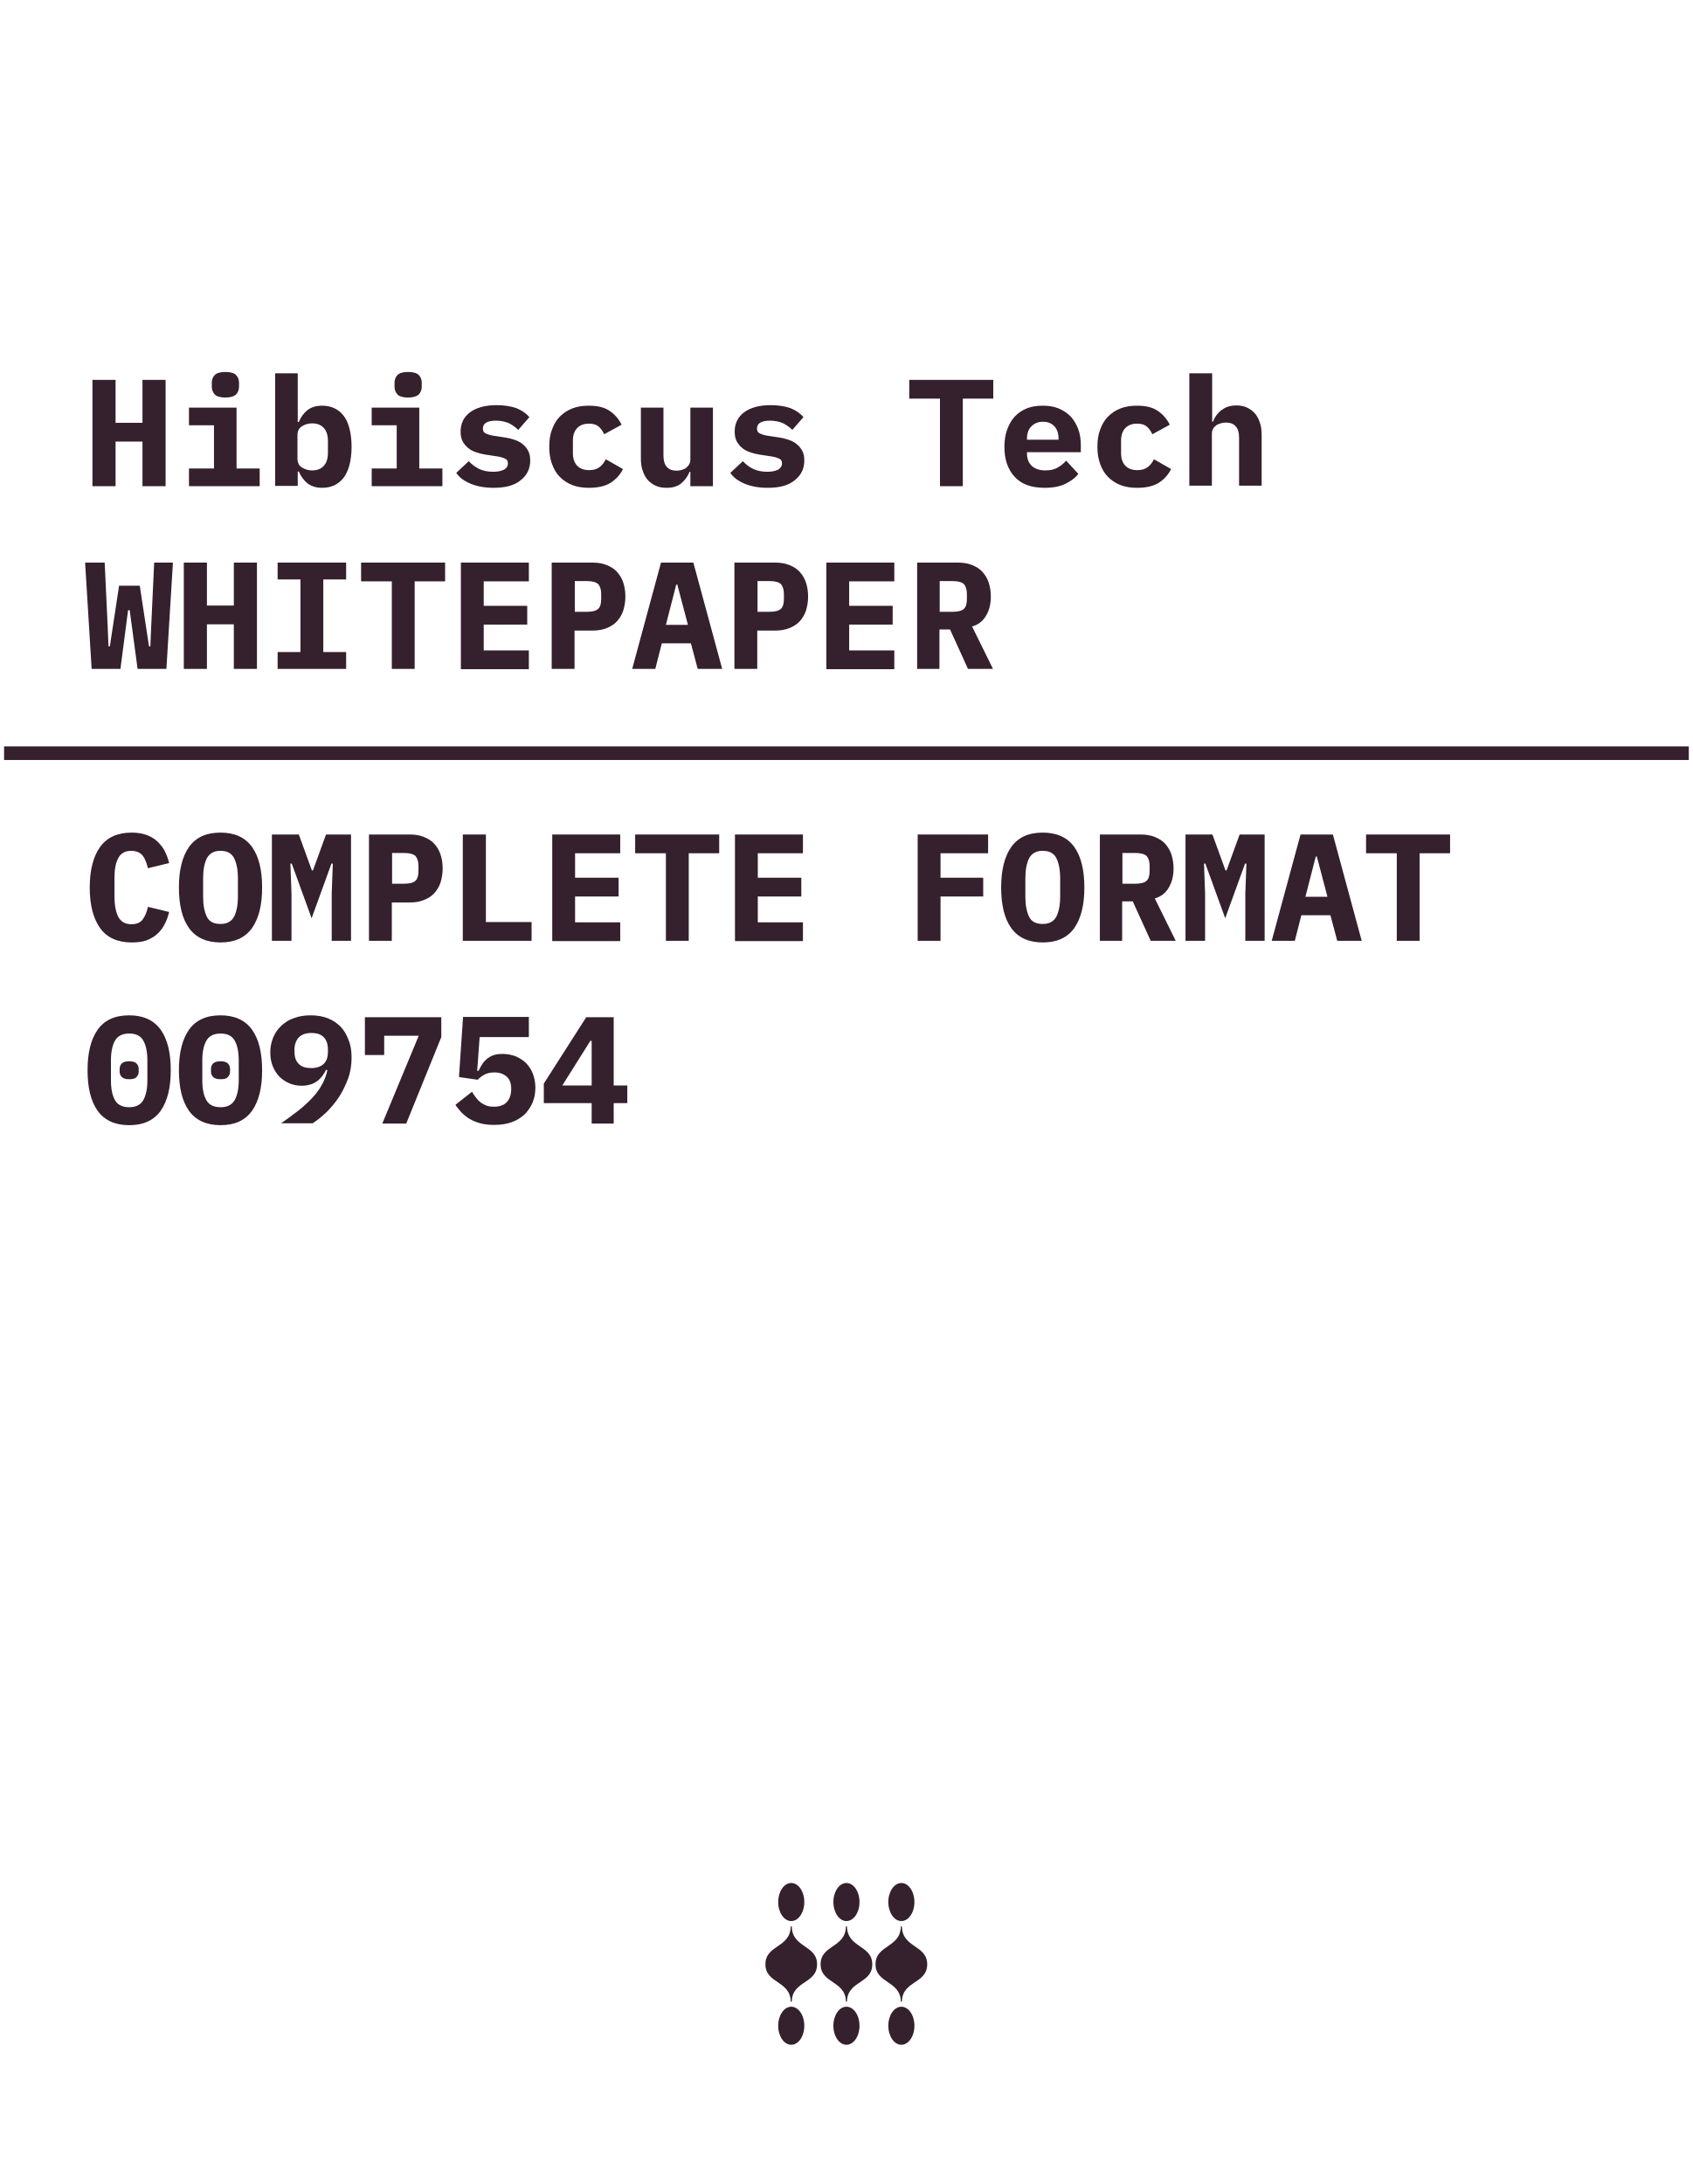
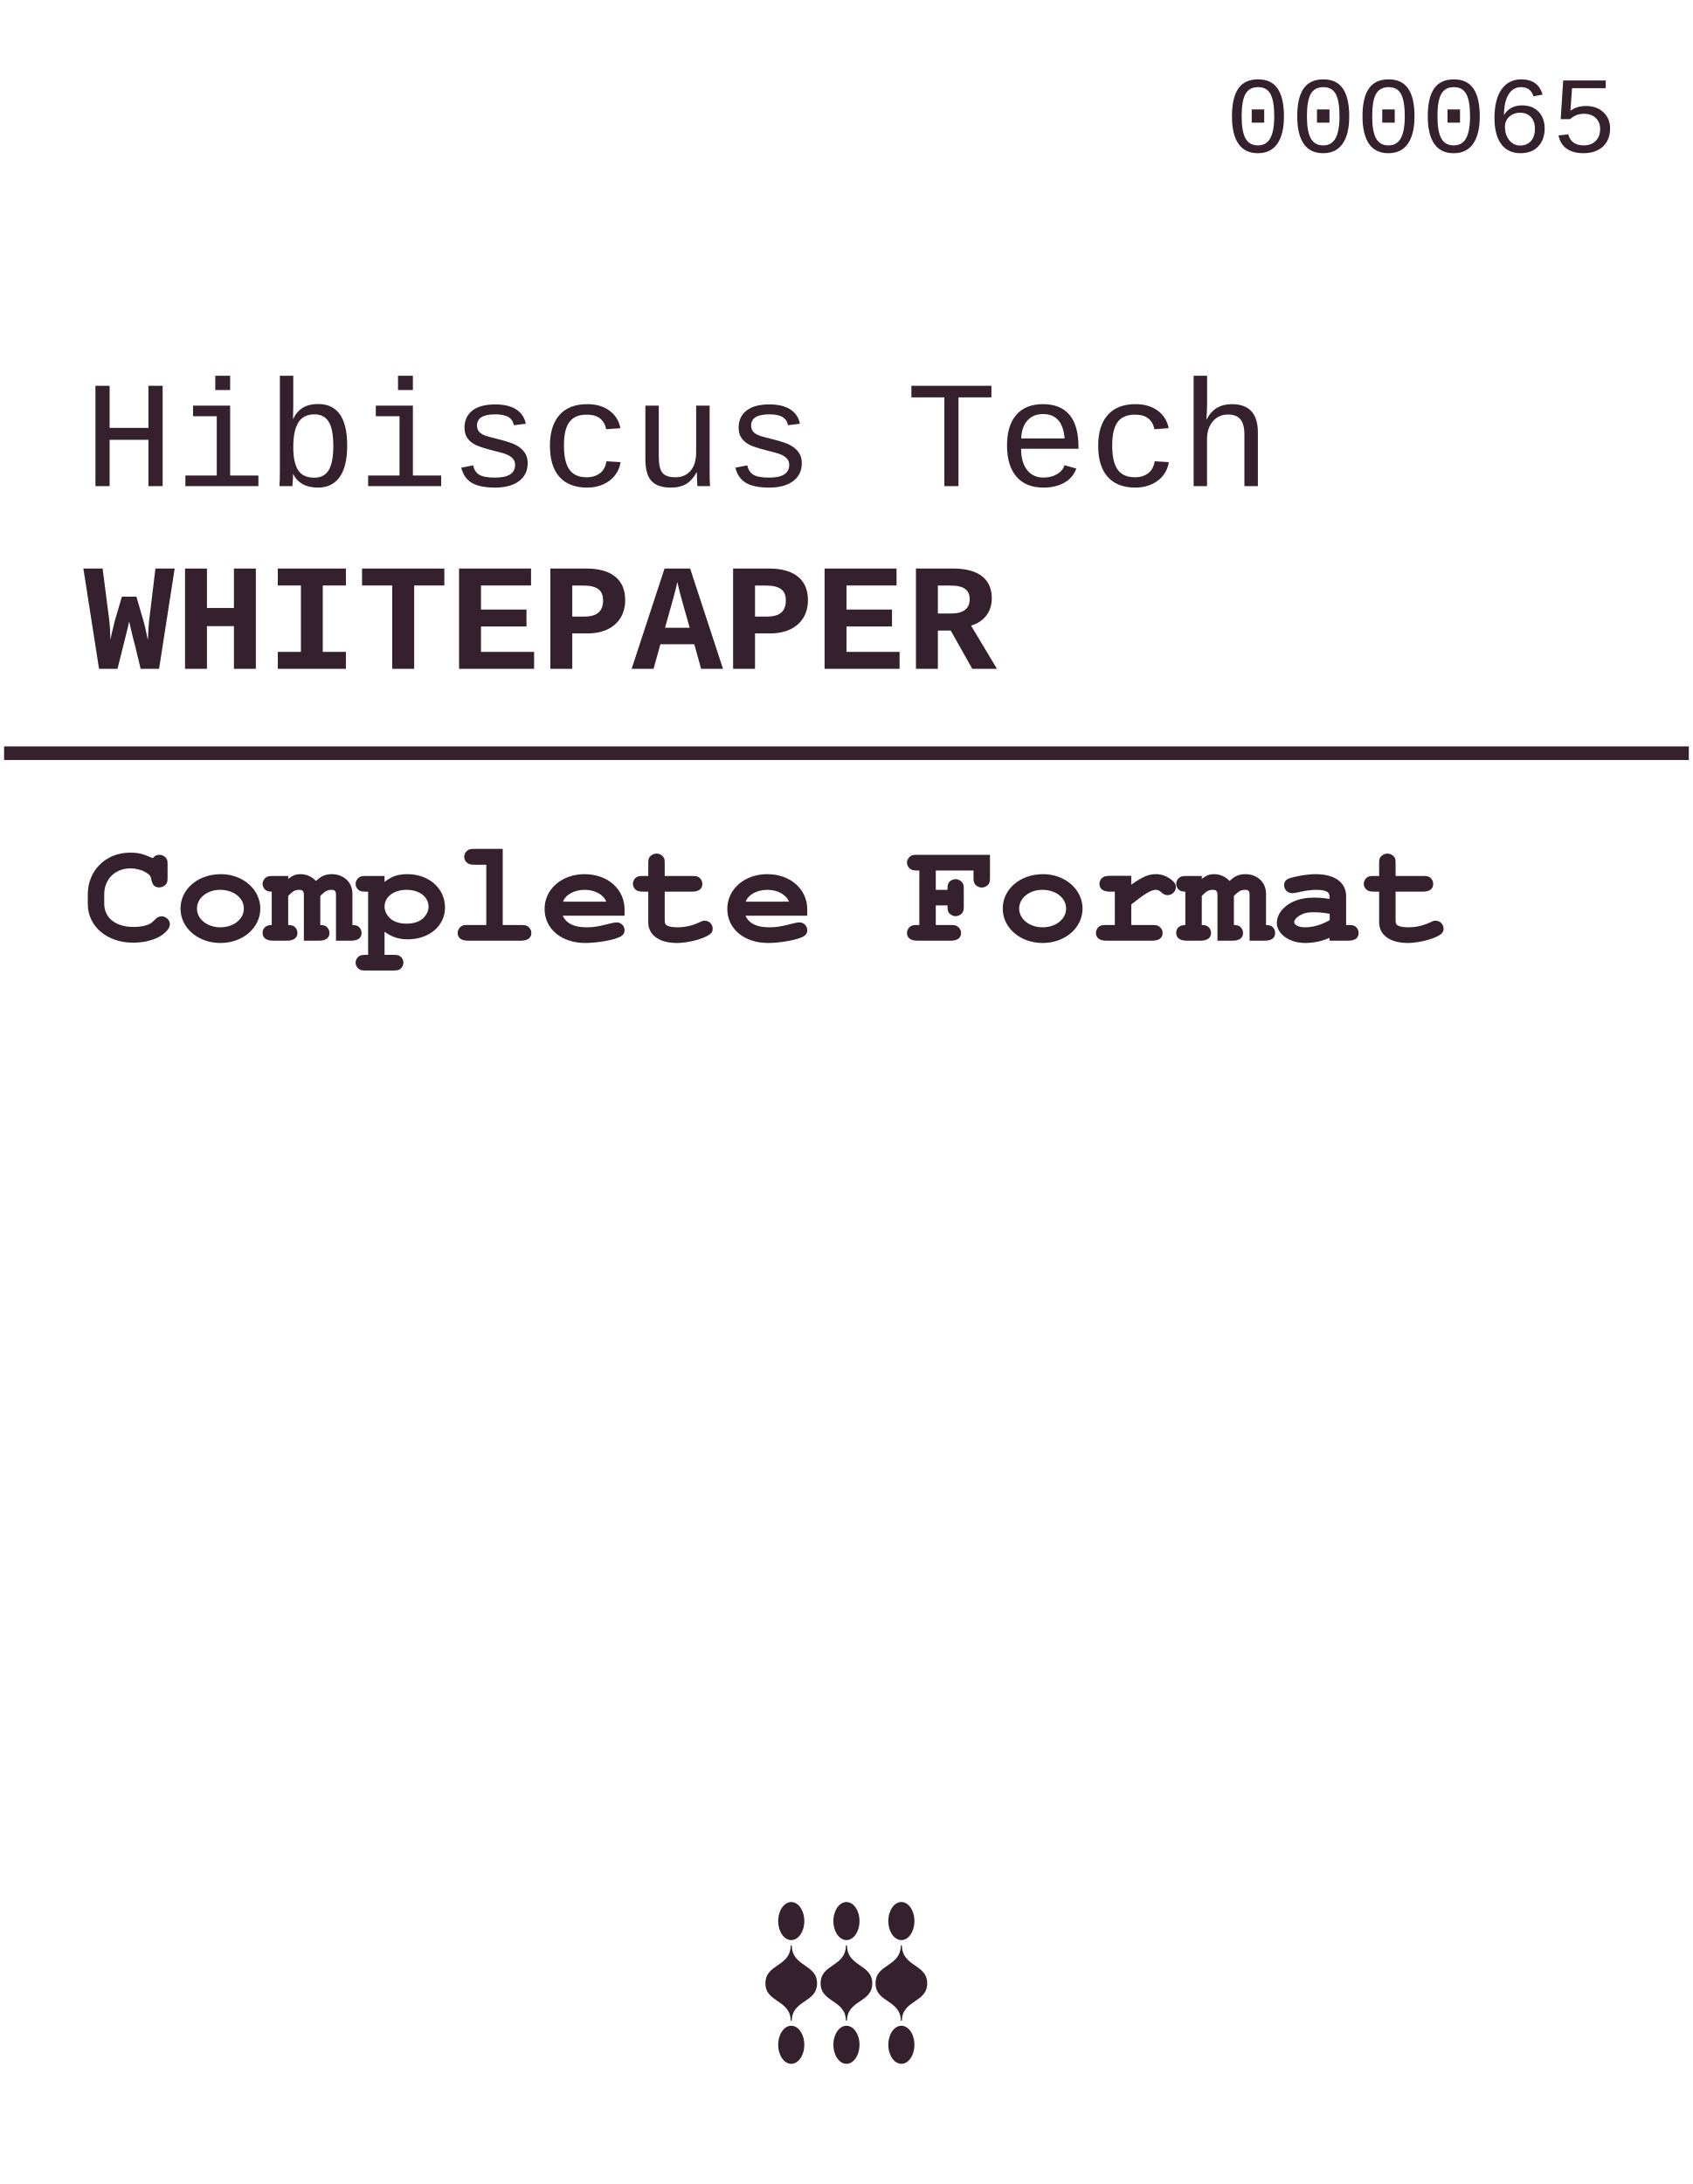
<svg xmlns="http://www.w3.org/2000/svg" version="1.0" id="Layer_1" x="0px" y="0px" viewBox="0 0 622.5 803.2" style="enable-background:new 0 0 622.5 803.2;" xml:space="preserve">
  <style type="text/css">
- 	.st0{fill:#35202D;}
+ 	.st0{fill:none;}
+ 	.st1{fill:#35202D;}
+ 	.st2{font-family:courier new, courier, monospace, serif;}
+ 	.st3{font-size:56px;}
+ 	.st4{font-family:courier, courier new, serif;}
+ 	.st5{font-weight:700}
+ 	.st6{font-size:40px}
+ 
+  
</style>
+   <rect x="30.7" y="137.3" class="st0" width="564.6" height="134.5" />
+   <text transform="matrix(1 0 0 1 30.6611 178.7742)">
+     <tspan x="0" y="0" class="st1 st2 st3">Hibiscus Tech</tspan>
+     <tspan x="0" y="67.2" class="st1 st2 st3 st5">WHITEPAPER</tspan>
+   </text>
+   <rect x="30.7" y="304.5" class="st0" width="564.6" height="207.4" />
+   <text transform="matrix(1 0 0 1 30.6611 345.953)">
+     <tspan x="0" y="0" class="st1 st4 st3 st5">Complete Format </tspan>
+     <tspan x="420" y="-290" class="st1 st2 st3 st6">000065</tspan>
+   </text>
+   <rect x="1.5" y="274.5" class="st1" width="619.6" height="5" />
  <g>
    <g>
-       <path class="st0" d="M52.4,162.4h-9.9v16.4h-8.5v-39.1h8.5v15.8h9.9v-15.8h8.5v39.1h-8.5V162.4z" />
-       <path class="st0" d="M69.5,172.3h9.2v-15.9h-9.2v-6.5H87v22.4h8.5v6.5h-26V172.3z M82.9,146.2c-1.9,0-3.2-0.4-3.9-1.1    c-0.7-0.8-1.1-1.7-1.1-2.8v-1.6c0-1.1,0.4-2.1,1.1-2.8c0.7-0.7,2-1.1,3.9-1.1c1.9,0,3.2,0.4,3.9,1.1c0.7,0.7,1.1,1.7,1.1,2.8v1.6    c0,1.1-0.4,2-1.1,2.8C86,145.8,84.7,146.2,82.9,146.2z" />
-       <path class="st0" d="M101.2,137.3h8.3v17.9h0.4c0.7-1.7,1.7-3.2,3.1-4.3c1.3-1.1,3.2-1.7,5.5-1.7c1.6,0,3.1,0.3,4.4,0.9    c1.3,0.6,2.5,1.5,3.4,2.7c1,1.2,1.7,2.8,2.2,4.7c0.5,1.9,0.8,4.2,0.8,6.8c0,2.6-0.3,4.9-0.8,6.8c-0.5,1.9-1.3,3.5-2.2,4.7    c-1,1.2-2.1,2.1-3.4,2.7c-1.3,0.6-2.8,0.9-4.4,0.9c-2.3,0-4.1-0.6-5.5-1.7c-1.3-1.1-2.4-2.6-3.1-4.3h-0.4v5.3h-8.3V137.3z     M114.8,173c1.9,0,3.3-0.6,4.3-1.7c1-1.1,1.5-2.7,1.5-4.7v-4.5c0-2-0.5-3.6-1.5-4.7c-1-1.1-2.4-1.7-4.3-1.7    c-1.5,0-2.7,0.4-3.8,1.1c-1.1,0.7-1.6,1.8-1.6,3.3v8.5c0,1.5,0.5,2.6,1.6,3.3C112.1,172.6,113.4,173,114.8,173z" />
-       <path class="st0" d="M136.7,172.3h9.2v-15.9h-9.2v-6.5h17.5v22.4h8.5v6.5h-26V172.3z M150.1,146.2c-1.9,0-3.2-0.4-3.9-1.1    c-0.7-0.8-1.1-1.7-1.1-2.8v-1.6c0-1.1,0.4-2.1,1.1-2.8c0.7-0.7,2-1.1,3.9-1.1c1.9,0,3.2,0.4,3.9,1.1c0.7,0.7,1.1,1.7,1.1,2.8v1.6    c0,1.1-0.4,2-1.1,2.8C153.2,145.8,151.9,146.2,150.1,146.2z" />
-       <path class="st0" d="M181.5,179.4c-3.2,0-6-0.5-8.4-1.5c-2.4-1-4.2-2.3-5.3-4l4.6-4.3c1.1,1.2,2.4,2.2,3.9,2.9    c1.5,0.7,3.2,1,5.2,1c1.6,0,2.9-0.3,3.9-0.8c0.9-0.5,1.4-1.3,1.4-2.3c0-0.8-0.3-1.4-1-1.7c-0.6-0.3-1.5-0.6-2.6-0.8l-4.6-0.7    c-1.3-0.2-2.5-0.5-3.6-0.9s-2.1-0.9-2.9-1.6c-0.8-0.7-1.5-1.5-2-2.5c-0.5-1-0.7-2.1-0.7-3.5c0-3,1.2-5.4,3.5-7.1    c2.3-1.7,5.6-2.6,9.7-2.6c2.8,0,5.3,0.4,7.3,1.1c2,0.8,3.6,1.9,4.8,3.3l-4.1,4.7c-0.9-0.9-2-1.7-3.3-2.4c-1.3-0.6-3-1-4.9-1    c-3.2,0-4.8,1-4.8,2.9c0,0.9,0.3,1.4,1,1.8c0.6,0.3,1.5,0.6,2.6,0.8l4.6,0.7c1.3,0.2,2.5,0.5,3.6,0.9c1.1,0.4,2.1,0.9,2.9,1.6    s1.5,1.5,2,2.5c0.5,1,0.7,2.1,0.7,3.5c0,3-1.2,5.4-3.5,7.2C189.1,178.6,185.8,179.4,181.5,179.4z" />
-       <path class="st0" d="M216.6,179.4c-2.3,0-4.3-0.3-6.1-1c-1.8-0.7-3.3-1.7-4.6-3c-1.3-1.3-2.2-2.9-2.9-4.8c-0.7-1.9-1-4-1-6.3    c0-2.4,0.3-4.5,1-6.3c0.7-1.9,1.6-3.5,2.9-4.8c1.3-1.3,2.8-2.3,4.6-3c1.8-0.7,3.8-1,6.1-1c3.2,0,5.7,0.6,7.6,1.9    c1.9,1.3,3.4,3,4.4,5.1l-6.4,3.5c-0.5-1.1-1.2-2.1-2-2.8c-0.8-0.7-2-1.1-3.6-1.1c-1.9,0-3.4,0.6-4.4,1.7c-1,1.1-1.5,2.6-1.5,4.5    v4.7c0,1.9,0.5,3.4,1.5,4.5c1,1.1,2.5,1.7,4.5,1.7c1.6,0,2.9-0.4,3.8-1.1c0.9-0.7,1.7-1.7,2.3-2.9l6.3,3.6c-1,2.1-2.6,3.8-4.6,5.1    C222.5,178.8,219.9,179.4,216.6,179.4z" />
-       <path class="st0" d="M253.9,173.5h-0.3c-0.6,1.6-1.6,3-3,4.2c-1.4,1.2-3.2,1.7-5.5,1.7c-1.4,0-2.7-0.2-3.8-0.7    c-1.2-0.5-2.1-1.2-3-2.1c-0.8-0.9-1.5-2.1-1.9-3.4c-0.5-1.3-0.7-2.9-0.7-4.6v-18.7h8.3v17.6c0,3.7,1.6,5.6,4.9,5.6    c0.6,0,1.3-0.1,1.9-0.3c0.6-0.2,1.2-0.4,1.6-0.8c0.5-0.4,0.8-0.8,1.1-1.3c0.3-0.5,0.4-1.1,0.4-1.8v-19h8.3v28.9h-8.3V173.5z" />
-       <path class="st0" d="M282.3,179.4c-3.2,0-6-0.5-8.4-1.5c-2.4-1-4.2-2.3-5.3-4l4.6-4.3c1.1,1.2,2.4,2.2,3.9,2.9    c1.5,0.7,3.2,1,5.2,1c1.6,0,2.9-0.3,3.9-0.8c0.9-0.5,1.4-1.3,1.4-2.3c0-0.8-0.3-1.4-1-1.7c-0.6-0.3-1.5-0.6-2.6-0.8l-4.6-0.7    c-1.3-0.2-2.5-0.5-3.6-0.9s-2.1-0.9-2.9-1.6c-0.8-0.7-1.5-1.5-2-2.5c-0.5-1-0.7-2.1-0.7-3.5c0-3,1.2-5.4,3.5-7.1    c2.3-1.7,5.6-2.6,9.7-2.6c2.8,0,5.3,0.4,7.3,1.1c2,0.8,3.6,1.9,4.8,3.3l-4.1,4.7c-0.9-0.9-2-1.7-3.3-2.4c-1.3-0.6-3-1-4.9-1    c-3.2,0-4.8,1-4.8,2.9c0,0.9,0.3,1.4,1,1.8c0.6,0.3,1.5,0.6,2.6,0.8l4.6,0.7c1.3,0.2,2.5,0.5,3.6,0.9c1.1,0.4,2.1,0.9,2.9,1.6    s1.5,1.5,2,2.5c0.5,1,0.7,2.1,0.7,3.5c0,3-1.2,5.4-3.5,7.2C289.9,178.6,286.6,179.4,282.3,179.4z" />
-       <path class="st0" d="M354.1,146.6v32.2h-8.4v-32.2h-11.3v-6.9h30.9v6.9H354.1z" />
-       <path class="st0" d="M384.2,179.4c-4.9,0-8.5-1.3-11-4c-2.5-2.7-3.8-6.3-3.8-11c0-2.4,0.3-4.5,1-6.4c0.7-1.9,1.6-3.5,2.8-4.8    c1.2-1.3,2.7-2.3,4.4-3c1.7-0.7,3.7-1,5.9-1c2.2,0,4.1,0.3,5.8,1c1.7,0.7,3.2,1.7,4.4,2.9c1.2,1.3,2.1,2.8,2.8,4.6    c0.7,1.8,1,3.8,1,6.1v2.5h-19.8v0.5c0,1.9,0.6,3.4,1.7,4.5c1.2,1.1,2.9,1.7,5.1,1.7c1.7,0,3.2-0.3,4.4-1c1.2-0.7,2.3-1.5,3.2-2.6    l4.5,4.9c-1.1,1.4-2.7,2.6-4.7,3.6C389.9,178.9,387.3,179.4,384.2,179.4z M383.6,155.1c-1.8,0-3.2,0.6-4.3,1.7    c-1.1,1.1-1.6,2.6-1.6,4.5v0.4h11.6v-0.4c0-1.9-0.5-3.4-1.5-4.5C386.8,155.7,385.4,155.1,383.6,155.1z" />
-       <path class="st0" d="M418.2,179.4c-2.3,0-4.3-0.3-6.1-1c-1.8-0.7-3.3-1.7-4.6-3c-1.3-1.3-2.2-2.9-2.9-4.8c-0.7-1.9-1-4-1-6.3    c0-2.4,0.3-4.5,1-6.3c0.7-1.9,1.6-3.5,2.9-4.8c1.3-1.3,2.8-2.3,4.6-3c1.8-0.7,3.8-1,6.1-1c3.2,0,5.7,0.6,7.6,1.9    c1.9,1.3,3.4,3,4.4,5.1l-6.4,3.5c-0.5-1.1-1.2-2.1-2-2.8c-0.8-0.7-2-1.1-3.6-1.1c-1.9,0-3.4,0.6-4.4,1.7c-1,1.1-1.5,2.6-1.5,4.5    v4.7c0,1.9,0.5,3.4,1.5,4.5c1,1.1,2.5,1.7,4.5,1.7c1.6,0,2.9-0.4,3.8-1.1c0.9-0.7,1.7-1.7,2.3-2.9l6.3,3.6c-1,2.1-2.6,3.8-4.6,5.1    C424.1,178.8,421.5,179.4,418.2,179.4z" />
-       <path class="st0" d="M437.5,137.3h8.3v17.8h0.3c0.3-0.8,0.7-1.6,1.2-2.3c0.5-0.7,1.1-1.3,1.8-1.9c0.7-0.5,1.5-1,2.4-1.3    c0.9-0.3,2-0.5,3.1-0.5c1.4,0,2.7,0.2,3.8,0.7c1.2,0.5,2.1,1.2,3,2.1c0.8,0.9,1.5,2.1,1.9,3.4c0.5,1.3,0.7,2.9,0.7,4.6v18.7h-8.3    v-17.6c0-3.7-1.6-5.6-4.9-5.6c-0.6,0-1.3,0.1-1.9,0.3c-0.6,0.2-1.2,0.4-1.7,0.8c-0.5,0.4-0.9,0.8-1.1,1.3    c-0.3,0.5-0.4,1.1-0.4,1.8v19h-8.3V137.3z" />
-       <path class="st0" d="M33.7,246l-2.4-39.1h7.2l1.1,23.4l0.3,7.4h0.5l3.4-22.3h7.6l3.4,22.3h0.5l0.3-7.2l1.1-23.6h6.9L61.2,246H50.6    l-2.9-21.6h-0.6L44.3,246H33.7z" />
-       <path class="st0" d="M86,229.6h-9.9V246h-8.5v-39.1h8.5v15.8H86v-15.8h8.5V246H86V229.6z" />
-       <path class="st0" d="M102.1,246v-6.2h8.4v-26.7h-8.4v-6.2h25.2v6.2h-8.4v26.7h8.4v6.2H102.1z" />
-       <path class="st0" d="M152.5,213.8V246h-8.4v-32.2h-11.3v-6.9h30.9v6.9H152.5z" />
-       <path class="st0" d="M169.5,246v-39.1h25v6.9h-16.6v9h16v6.9h-16v9.5h16.6v6.9H169.5z" />
-       <path class="st0" d="M202.9,246v-39.1H218c1.9,0,3.6,0.3,5.1,0.9c1.5,0.6,2.8,1.4,3.8,2.5c1,1.1,1.8,2.4,2.3,3.9    c0.5,1.5,0.8,3.2,0.8,5.2c0,1.9-0.3,3.6-0.8,5.2c-0.5,1.5-1.3,2.8-2.3,3.9c-1,1.1-2.3,1.9-3.8,2.5c-1.5,0.6-3.2,0.9-5.1,0.9h-6.7    V246H202.9z M211.4,225h4.5c2,0,3.4-0.4,4.1-1.1c0.8-0.7,1.1-2,1.1-3.7v-1.7c0-1.7-0.4-2.9-1.1-3.7c-0.8-0.7-2.1-1.1-4.1-1.1h-4.5    V225z" />
-       <path class="st0" d="M256.6,246l-2.5-9.4h-10.7l-2.4,9.4h-8.5l10.6-39.1H255l10.6,39.1H256.6z M249.1,215h-0.4l-3.8,14.8h8.1    L249.1,215z" />
-       <path class="st0" d="M270.1,246v-39.1h15.1c1.9,0,3.6,0.3,5.1,0.9c1.5,0.6,2.8,1.4,3.8,2.5c1,1.1,1.8,2.4,2.3,3.9    c0.5,1.5,0.8,3.2,0.8,5.2c0,1.9-0.3,3.6-0.8,5.2c-0.5,1.5-1.3,2.8-2.3,3.9c-1,1.1-2.3,1.9-3.8,2.5c-1.5,0.6-3.2,0.9-5.1,0.9h-6.7    V246H270.1z M278.6,225h4.5c2,0,3.4-0.4,4.1-1.1c0.8-0.7,1.1-2,1.1-3.7v-1.7c0-1.7-0.4-2.9-1.1-3.7c-0.8-0.7-2.1-1.1-4.1-1.1h-4.5    V225z" />
-       <path class="st0" d="M303.9,246v-39.1h25v6.9h-16.6v9h16v6.9h-16v9.5h16.6v6.9H303.9z" />
-       <path class="st0" d="M345.6,246h-8.3v-39.1h15.1c1.9,0,3.6,0.3,5.1,0.9c1.5,0.6,2.8,1.4,3.8,2.5c1,1.1,1.8,2.4,2.3,3.9    c0.5,1.5,0.8,3.2,0.8,5.2c0,2.8-0.6,5.1-1.8,7.1c-1.2,2-2.9,3.3-5.1,3.9l7.7,15.6H356l-6.6-14.5h-3.9V246z M350.4,225    c2,0,3.4-0.4,4.1-1.1c0.8-0.7,1.1-2,1.1-3.7v-1.7c0-1.7-0.4-2.9-1.1-3.7c-0.8-0.7-2.1-1.1-4.1-1.1h-4.8V225H350.4z" />
+       <ellipse class="st1" cx="331.5" cy="706.5" rx="4.8" ry="7" />
    </g>
-   </g>
-   <g>
    <g>
-       <path class="st0" d="M48.4,346.6c-5.2,0-9.1-1.8-11.6-5.3c-2.5-3.5-3.8-8.5-3.8-14.9c0-6.4,1.3-11.4,3.8-14.9    c2.5-3.5,6.4-5.3,11.6-5.3c2,0,3.8,0.3,5.3,0.8c1.5,0.5,2.9,1.3,4,2.3c1.1,1,2,2.1,2.8,3.5c0.7,1.4,1.3,2.9,1.7,4.6l-7.8,1.9    c-0.2-0.9-0.5-1.8-0.8-2.6c-0.3-0.8-0.7-1.5-1.1-2c-0.5-0.6-1-1-1.7-1.3c-0.7-0.3-1.5-0.5-2.5-0.5c-2.3,0-3.9,0.9-4.8,2.7    c-1,1.8-1.4,4.2-1.4,7.4v6.8c0,3.1,0.5,5.6,1.4,7.4c1,1.8,2.6,2.7,4.8,2.7c1.9,0,3.4-0.6,4.2-1.8c0.9-1.2,1.5-2.7,1.9-4.6l7.8,1.9    c-0.4,1.7-1,3.3-1.7,4.6c-0.7,1.4-1.7,2.6-2.8,3.6c-1.1,1-2.5,1.7-4,2.3C52.2,346.4,50.4,346.6,48.4,346.6z" />
-       <path class="st0" d="M81.1,346.6c-5.2,0-9.1-1.8-11.6-5.3c-2.5-3.5-3.7-8.5-3.7-14.9c0-6.4,1.2-11.3,3.7-14.9    c2.5-3.5,6.3-5.3,11.6-5.3c5.2,0,9.1,1.8,11.6,5.3c2.5,3.5,3.7,8.5,3.7,14.9c0,6.4-1.2,11.3-3.7,14.9    C90.1,344.9,86.3,346.6,81.1,346.6z M81.1,339.8c2.4,0,4-0.9,5-2.7c0.9-1.8,1.4-4.2,1.4-7.4V323c0-3.1-0.5-5.6-1.4-7.4    c-0.9-1.8-2.6-2.7-5-2.7c-2.4,0-4,0.9-5,2.7c-0.9,1.8-1.4,4.2-1.4,7.4v6.8c0,3.1,0.5,5.6,1.4,7.4C77,339,78.7,339.8,81.1,339.8z" />
-       <path class="st0" d="M122,328.5l0.4-10.9h-0.5l-7.3,20.1l-7.3-20.1h-0.5l0.4,10.9V346H100v-39.1h9.9l4.8,13.2h0.4l4.8-13.2h9.2    V346H122V328.5z" />
-       <path class="st0" d="M135.7,346v-39.1h15.1c1.9,0,3.6,0.3,5.1,0.9c1.5,0.6,2.8,1.4,3.8,2.5c1,1.1,1.8,2.4,2.3,3.9    c0.5,1.5,0.8,3.2,0.8,5.2c0,1.9-0.3,3.6-0.8,5.2c-0.5,1.5-1.3,2.8-2.3,3.9c-1,1.1-2.3,1.9-3.8,2.5c-1.5,0.6-3.2,0.9-5.1,0.9h-6.7    V346H135.7z M144.2,325h4.5c2,0,3.4-0.4,4.1-1.1c0.8-0.7,1.1-2,1.1-3.7v-1.7c0-1.7-0.4-2.9-1.1-3.7c-0.8-0.7-2.1-1.1-4.1-1.1h-4.5    V325z" />
-       <path class="st0" d="M170.2,346v-39.1h8.5v32.2h16.8v6.9H170.2z" />
-       <path class="st0" d="M203.1,346v-39.1h25v6.9h-16.6v9h16v6.9h-16v9.5h16.6v6.9H203.1z" />
-       <path class="st0" d="M253.3,313.8V346h-8.4v-32.2h-11.3v-6.9h30.9v6.9H253.3z" />
-       <path class="st0" d="M270.3,346v-39.1h25v6.9h-16.6v9h16v6.9h-16v9.5h16.6v6.9H270.3z" />
-       <path class="st0" d="M337.5,346v-39.1h25.9v6.9h-17.5v9h15.7v6.9h-15.7V346H337.5z" />
-       <path class="st0" d="M383.5,346.6c-5.2,0-9.1-1.8-11.6-5.3c-2.5-3.5-3.7-8.5-3.7-14.9c0-6.4,1.2-11.3,3.7-14.9    c2.5-3.5,6.3-5.3,11.6-5.3c5.2,0,9.1,1.8,11.6,5.3c2.5,3.5,3.7,8.5,3.7,14.9c0,6.4-1.2,11.3-3.7,14.9    C392.5,344.9,388.7,346.6,383.5,346.6z M383.5,339.8c2.4,0,4-0.9,5-2.7c0.9-1.8,1.4-4.2,1.4-7.4V323c0-3.1-0.5-5.6-1.4-7.4    c-0.9-1.8-2.6-2.7-5-2.7c-2.4,0-4,0.9-5,2.7c-0.9,1.8-1.4,4.2-1.4,7.4v6.8c0,3.1,0.5,5.6,1.4,7.4    C379.4,339,381.1,339.8,383.5,339.8z" />
-       <path class="st0" d="M412.8,346h-8.3v-39.1h15.1c1.9,0,3.6,0.3,5.1,0.9c1.5,0.6,2.8,1.4,3.8,2.5c1,1.1,1.8,2.4,2.3,3.9    c0.5,1.5,0.8,3.2,0.8,5.2c0,2.8-0.6,5.1-1.8,7.1c-1.2,2-2.9,3.3-5.1,3.9l7.7,15.6h-9.2l-6.6-14.5h-3.9V346z M417.6,325    c2,0,3.4-0.4,4.1-1.1c0.8-0.7,1.1-2,1.1-3.7v-1.7c0-1.7-0.4-2.9-1.1-3.7c-0.8-0.7-2.1-1.1-4.1-1.1h-4.8V325H417.6z" />
-       <path class="st0" d="M458,328.5l0.4-10.9h-0.5l-7.3,20.1l-7.3-20.1h-0.5l0.4,10.9V346H436v-39.1h9.9l4.8,13.2h0.4l4.8-13.2h9.2    V346H458V328.5z" />
-       <path class="st0" d="M491.8,346l-2.5-9.4h-10.7l-2.4,9.4h-8.5l10.6-39.1h11.9l10.6,39.1H491.8z M484.3,315h-0.4l-3.8,14.8h8.1    L484.3,315z" />
-       <path class="st0" d="M522.1,313.8V346h-8.4v-32.2h-11.3v-6.9h30.9v6.9H522.1z" />
-       <path class="st0" d="M47.5,413.8c-5.2,0-9.1-1.8-11.6-5.3c-2.5-3.5-3.7-8.5-3.7-14.9c0-6.4,1.2-11.3,3.7-14.9    c2.5-3.5,6.3-5.3,11.6-5.3c5.2,0,9.1,1.8,11.6,5.3c2.5,3.5,3.7,8.5,3.7,14.9c0,6.4-1.2,11.3-3.7,14.9    C56.5,412.1,52.7,413.8,47.5,413.8z M47.5,407.2c2.5,0,4.2-0.9,5.2-2.6c1-1.8,1.5-4.2,1.5-7.3V390c0-3.1-0.5-5.6-1.5-7.3    c-1-1.8-2.7-2.6-5.2-2.6c-2.5,0-4.2,0.9-5.2,2.6c-1,1.8-1.5,4.2-1.5,7.3v7.3c0,3.1,0.5,5.6,1.5,7.3    C43.2,406.3,45,407.2,47.5,407.2z M47.5,396.9c-1.3,0-2.2-0.3-2.7-0.8c-0.5-0.5-0.8-1.2-0.8-1.9V393c0-0.7,0.3-1.4,0.8-1.9    c0.5-0.5,1.4-0.8,2.7-0.8c1.3,0,2.2,0.3,2.7,0.8c0.5,0.5,0.8,1.2,0.8,1.9v1.2c0,0.7-0.3,1.4-0.8,1.9    C49.7,396.7,48.8,396.9,47.5,396.9z" />
-       <path class="st0" d="M81.1,413.8c-5.2,0-9.1-1.8-11.6-5.3c-2.5-3.5-3.7-8.5-3.7-14.9c0-6.4,1.2-11.3,3.7-14.9    c2.5-3.5,6.3-5.3,11.6-5.3c5.2,0,9.1,1.8,11.6,5.3c2.5,3.5,3.7,8.5,3.7,14.9c0,6.4-1.2,11.3-3.7,14.9    C90.1,412.1,86.3,413.8,81.1,413.8z M81.1,407.2c2.5,0,4.2-0.9,5.2-2.6c1-1.8,1.5-4.2,1.5-7.3V390c0-3.1-0.5-5.6-1.5-7.3    c-1-1.8-2.7-2.6-5.2-2.6c-2.5,0-4.2,0.9-5.2,2.6c-1,1.8-1.5,4.2-1.5,7.3v7.3c0,3.1,0.5,5.6,1.5,7.3    C76.8,406.3,78.6,407.2,81.1,407.2z M81.1,396.9c-1.3,0-2.2-0.3-2.7-0.8c-0.5-0.5-0.8-1.2-0.8-1.9V393c0-0.7,0.3-1.4,0.8-1.9    c0.5-0.5,1.4-0.8,2.7-0.8c1.3,0,2.2,0.3,2.7,0.8c0.5,0.5,0.8,1.2,0.8,1.9v1.2c0,0.7-0.3,1.4-0.8,1.9    C83.3,396.7,82.4,396.9,81.1,396.9z" />
-       <path class="st0" d="M129.3,388.9c0,2.8-0.4,5.4-1.3,7.8c-0.9,2.4-2,4.7-3.3,6.7c-1.4,2.1-2.9,3.9-4.6,5.6c-1.7,1.6-3.4,3-5.1,4.1    h-11.6c2.4-1.7,4.6-3.3,6.5-4.8c1.9-1.5,3.6-3.1,5-4.6c1.4-1.5,2.6-3.1,3.5-4.8c0.9-1.6,1.6-3.4,2-5.3l-0.5-0.2    c-0.3,0.8-0.8,1.5-1.3,2.2s-1.1,1.3-1.8,1.9c-0.7,0.5-1.5,1-2.5,1.3c-1,0.3-2.1,0.5-3.3,0.5c-1.6,0-3.2-0.3-4.6-0.9    c-1.4-0.6-2.6-1.4-3.7-2.5c-1-1.1-1.8-2.3-2.4-3.8c-0.6-1.5-0.9-3.2-0.9-5.1c0-2,0.4-3.8,1.1-5.5c0.7-1.7,1.7-3.1,3-4.3    c1.3-1.2,2.8-2.2,4.7-2.8c1.8-0.7,3.9-1,6.1-1c2.4,0,4.5,0.4,6.3,1.1s3.4,1.8,4.7,3.1c1.3,1.4,2.2,3,2.9,4.9    C129,384.4,129.3,386.6,129.3,388.9z M114.5,392.8c1.9,0,3.4-0.5,4.5-1.5c1.1-1,1.6-2.5,1.6-4.5V386c0-1.9-0.5-3.5-1.5-4.5    c-1-1.1-2.5-1.6-4.6-1.6c-2,0-3.5,0.5-4.6,1.6c-1,1.1-1.6,2.6-1.6,4.5v0.8c0,2,0.5,3.4,1.6,4.5S112.5,392.8,114.5,392.8z" />
-       <path class="st0" d="M140.6,413.2l13.4-32.3h-12.7v7.1h-7.1v-13.9h28.1v7.3l-12.9,31.8H140.6z" />
-       <path class="st0" d="M194.5,381.4h-18.1l-0.9,12.4h0.5c0.4-0.9,0.9-1.7,1.4-2.5c0.5-0.8,1.1-1.4,1.8-2c0.7-0.5,1.5-1,2.5-1.3    c0.9-0.3,2-0.4,3.2-0.4c1.6,0,3.1,0.3,4.6,0.8c1.4,0.6,2.7,1.4,3.8,2.4c1.1,1.1,2,2.4,2.6,3.9c0.6,1.5,1,3.3,1,5.2    c0,2-0.3,3.8-1,5.5c-0.7,1.7-1.7,3.1-2.9,4.4c-1.3,1.2-2.9,2.2-4.8,2.9c-1.9,0.7-4.1,1-6.5,1c-1.9,0-3.6-0.2-5.1-0.6    c-1.5-0.4-2.8-1-3.9-1.6c-1.1-0.7-2.1-1.5-3-2.4c-0.8-0.9-1.6-1.8-2.2-2.8l6.1-4.8c0.4,0.7,0.9,1.5,1.4,2.1    c0.5,0.7,1.1,1.3,1.7,1.8c0.7,0.5,1.4,0.9,2.2,1.2c0.8,0.3,1.7,0.4,2.8,0.4c2.1,0,3.7-0.6,4.7-1.7s1.6-2.7,1.6-4.6v-0.4    c0-1.8-0.5-3.3-1.6-4.3c-1.1-1-2.6-1.6-4.5-1.6c-1.6,0-2.9,0.3-3.9,0.9c-1,0.6-1.8,1.2-2.3,1.8l-6.9-1l1.5-22.1h24.2V381.4z" />
-       <path class="st0" d="M217.6,413.2v-7.5h-17.6v-7.2l15.6-24.4h10.1v25.1h5v6.5h-5v7.5H217.6z M206.8,399.2h10.8v-16.4h-0.5    L206.8,399.2z" />
+       <ellipse class="st1" cx="331.5" cy="752" rx="4.8" ry="7" />
    </g>
-   </g>
-   <rect x="1.5" y="274.5" class="st0" width="619.6" height="5" />
-   <g>
    <g>
-       <g>
-         <ellipse class="st0" cx="331.5" cy="699.5" rx="4.8" ry="7" />
-       </g>
-       <g>
-         <ellipse class="st0" cx="331.5" cy="745" rx="4.8" ry="7" />
-       </g>
-       <g>
-         <path class="st0" d="M291,736.2c-0.1,0-0.2-0.1-0.2-0.2c-0.2-7.6-9.3-6.5-9.3-13.6c0-7.2,9.1-6,9.3-13.8c0-0.1,0.1-0.2,0.2-0.2     l0,0c0.1,0,0.2,0.1,0.2,0.2c0.2,7.8,9.3,6.7,9.3,13.8c0,7.2-9.1,6-9.3,13.6C291.2,736.1,291.1,736.2,291,736.2L291,736.2z" />
-       </g>
-       <g>
-         <path class="st0" d="M331.5,736.2c-0.1,0-0.2-0.1-0.2-0.2c-0.2-7.6-9.3-6.5-9.3-13.6c0-7.2,9.1-6,9.3-13.8c0-0.1,0.1-0.2,0.2-0.2     l0,0c0.1,0,0.2,0.1,0.2,0.2c0.2,7.8,9.3,6.7,9.3,13.8c0,7.2-9.1,6-9.3,13.6C331.7,736.1,331.6,736.2,331.5,736.2L331.5,736.2z" />
-       </g>
-       <g>
-         <path class="st0" d="M311.3,736.2c-0.1,0-0.2-0.1-0.2-0.2c-0.2-7.6-9.3-6.5-9.3-13.6c0-7.2,9.1-6,9.3-13.8c0-0.1,0.1-0.2,0.2-0.2     l0,0c0.1,0,0.2,0.1,0.2,0.2c0.2,7.8,9.3,6.7,9.3,13.8c0,7.2-9.1,6-9.3,13.6C311.5,736.1,311.4,736.2,311.3,736.2L311.3,736.2z" />
-       </g>
-       <g>
-         <ellipse class="st0" cx="311.3" cy="699.5" rx="4.8" ry="7" />
-       </g>
-       <g>
-         <ellipse class="st0" cx="311.3" cy="745" rx="4.8" ry="7" />
-       </g>
-       <g>
-         <ellipse class="st0" cx="291" cy="699.5" rx="4.8" ry="7" />
-       </g>
-       <g>
-         <ellipse class="st0" cx="291" cy="745" rx="4.8" ry="7" />
-       </g>
+       <path class="st1" d="M291,743.2c-0.1,0-0.2-0.1-0.2-0.2c-0.2-7.6-9.3-6.5-9.3-13.6c0-7.2,9.1-6,9.3-13.8c0-0.1,0.1-0.2,0.2-0.2    l0,0c0.1,0,0.2,0.1,0.2,0.2c0.2,7.8,9.3,6.7,9.3,13.8c0,7.2-9.1,6-9.3,13.6C291.2,743.1,291.1,743.2,291,743.2L291,743.2z" />
+     </g>
+     <g>
+       <path class="st1" d="M331.5,743.2c-0.1,0-0.2-0.1-0.2-0.2c-0.2-7.6-9.3-6.5-9.3-13.6c0-7.2,9.1-6,9.3-13.8c0-0.1,0.1-0.2,0.2-0.2    l0,0c0.1,0,0.2,0.1,0.2,0.2c0.2,7.8,9.3,6.7,9.3,13.8c0,7.2-9.1,6-9.3,13.6C331.7,743.1,331.6,743.2,331.5,743.2L331.5,743.2z" />
+     </g>
+     <g>
+       <path class="st1" d="M311.3,743.2c-0.1,0-0.2-0.1-0.2-0.2c-0.2-7.6-9.3-6.5-9.3-13.6c0-7.2,9.1-6,9.3-13.8c0-0.1,0.1-0.2,0.2-0.2    l0,0c0.1,0,0.2,0.1,0.2,0.2c0.2,7.8,9.3,6.7,9.3,13.8c0,7.2-9.1,6-9.3,13.6C311.5,743.1,311.4,743.2,311.3,743.2L311.3,743.2z" />
+     </g>
+     <g>
+       <ellipse class="st1" cx="311.3" cy="706.5" rx="4.8" ry="7" />
+     </g>
+     <g>
+       <ellipse class="st1" cx="311.3" cy="752" rx="4.8" ry="7" />
+     </g>
+     <g>
+       <ellipse class="st1" cx="291" cy="706.5" rx="4.8" ry="7" />
+     </g>
+     <g>
+       <ellipse class="st1" cx="291" cy="752" rx="4.8" ry="7" />
    </g>
  </g>
</svg>
